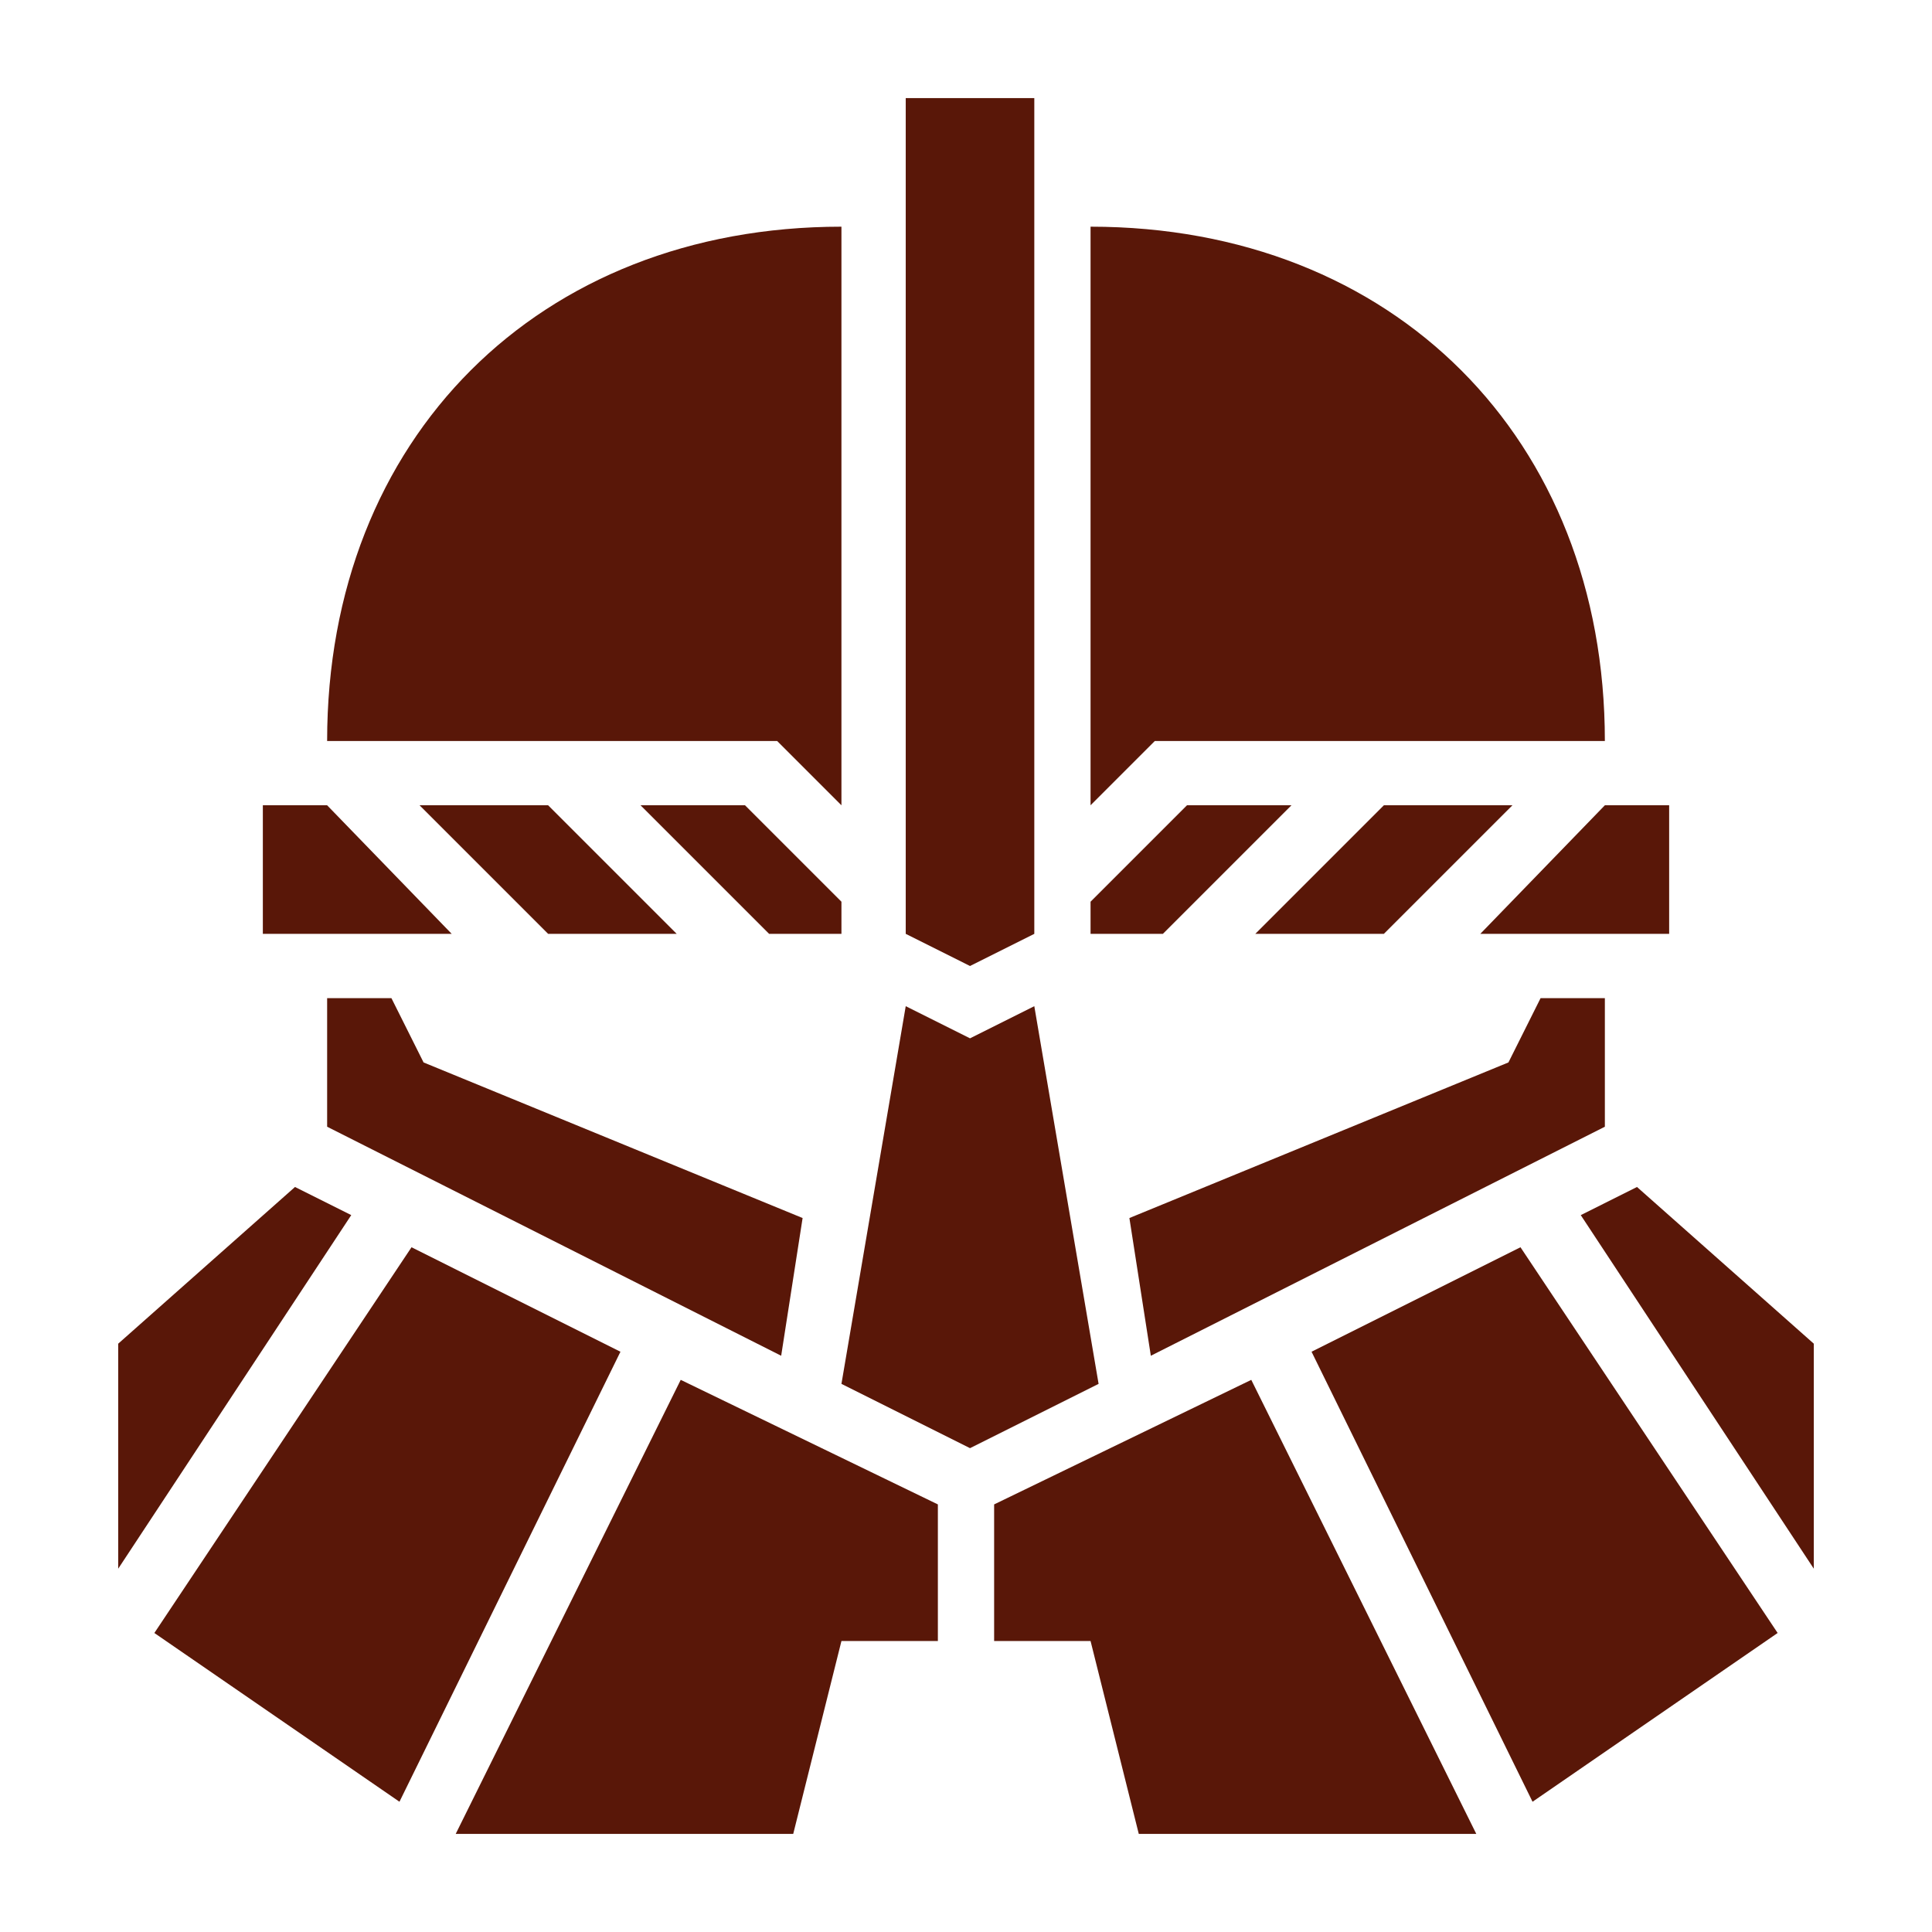
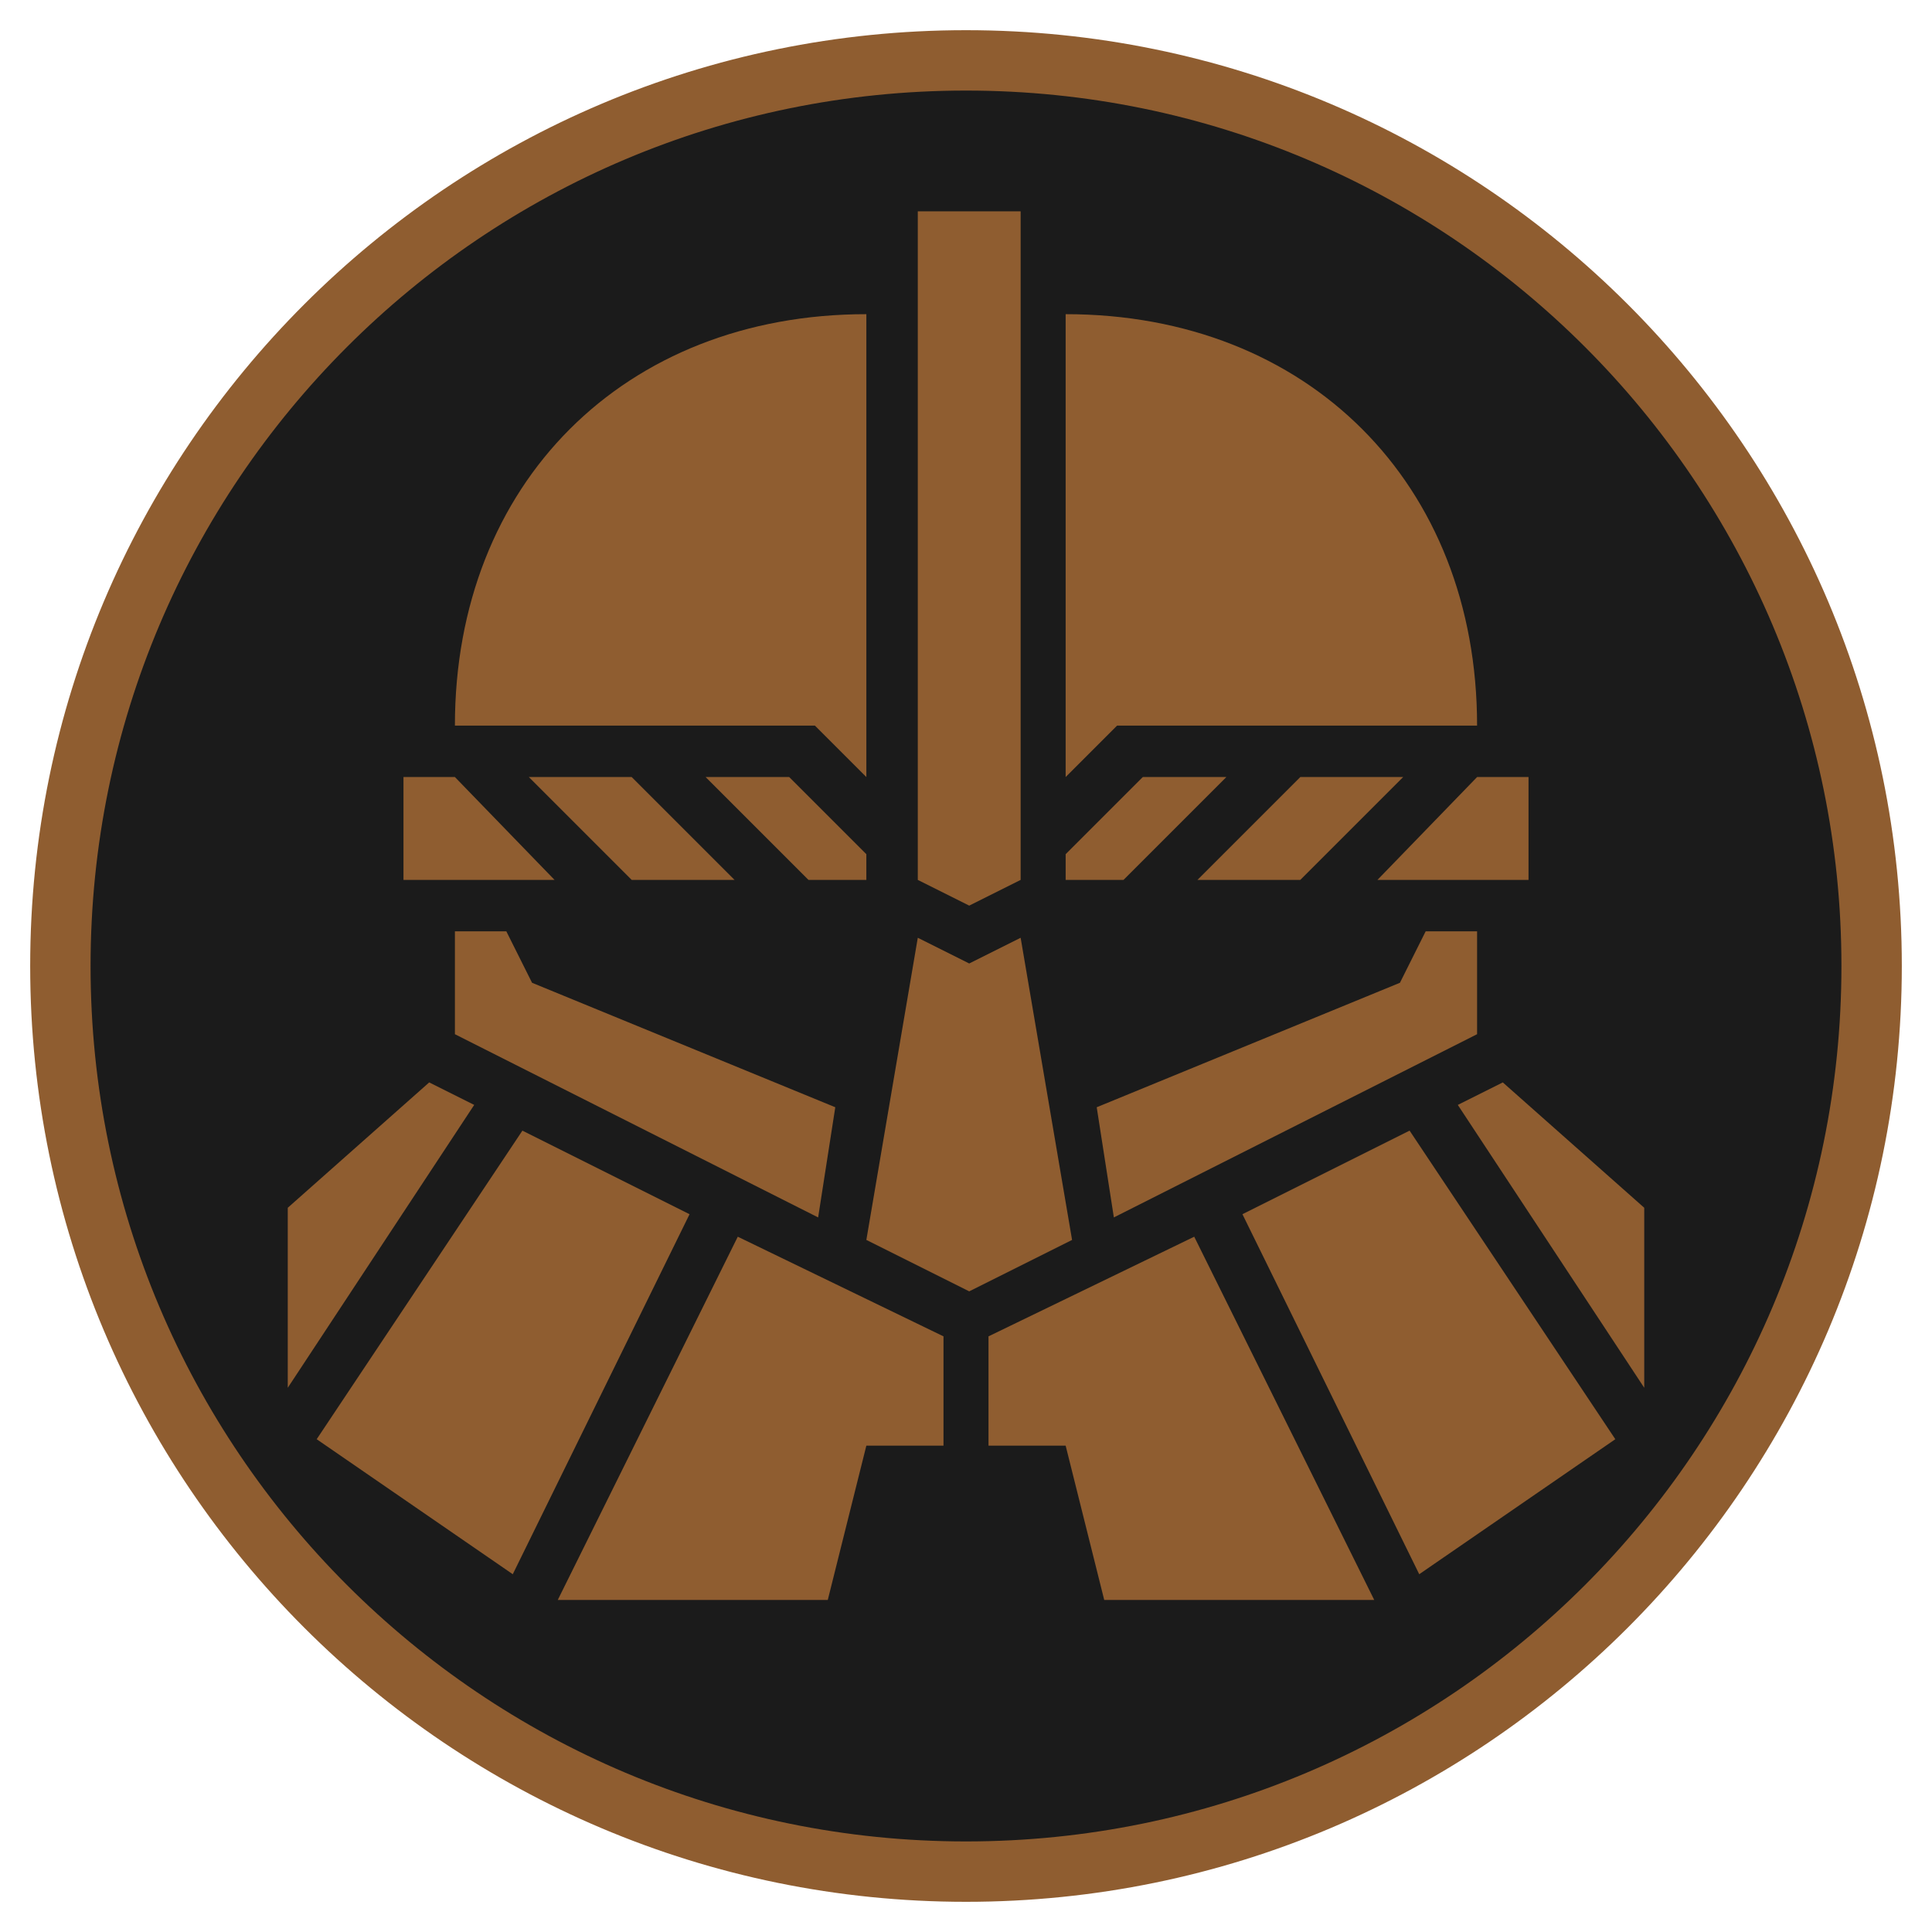
<svg xmlns="http://www.w3.org/2000/svg" style="height: 512px; width: 512px;" viewBox="0 0 512 512">
-   <g class="" style="" transform="translate(0,0)">
-     <path d="M240.028 26v221.481L257.065 256l17.037-8.519V26h-34.074zM222.99 60.074c-80.22 0-136.297 56.077-136.297 136.296h119.26l17.037 17.037V60.074zm66.018 0v153.333l17.037-17.037h119.26c0-80.219-56.077-136.296-136.297-136.296zM69.657 213.407v34.074h50.047l-33.01-34.074H69.657zm41.528 0 34.074 34.074h34.074l-34.074-34.074h-34.074zm58.565 0 34.074 34.074h19.167v-8.518l-25.556-25.556H169.75zm144.815 0-25.556 25.556v8.518h19.167l34.074-34.074h-27.685zm52.176 0-34.074 34.074h34.074l34.074-34.074H366.74zm58.565 0-33.01 34.074h50.047v-34.074h-17.037zM86.694 264.52v34.074l120.325 60.694 5.68-36.497-100.449-41.234-8.519-17.037H86.694zm321.575 0-8.519 17.037-100.448 41.234 5.68 36.497 120.324-60.694V264.52h-17.037zm-168.241 2.13L222.99 366.74l34.074 17.037 34.074-17.037-17.037-100.093-17.037 8.519-17.037-8.519zM78.176 314.564l-46.852 41.528v59.63l61.76-93.704-14.908-7.454zm355.648 0-14.907 7.454 61.759 93.703v-59.63l-46.852-41.527zm-324.768 15.972L40.907 432.759l64.954 44.722 58.565-119.259-55.37-27.685zm293.888 0-55.37 27.685 58.565 119.26 64.954-44.723-68.149-102.222zm-222.546 35.139L120.768 486h89.445l12.778-51.111h25.555v-36.204l-68.148-33.01zm151.204 0-68.148 33.01v36.203h25.555L301.787 486h89.444l-59.63-120.324z" fill="#591708" fill-opacity="1" />
+   <circle cx="256" cy="256" r="240" fill="#1b1b1b" fill-opacity="1" stroke="#8f5d30" stroke-opacity="1" stroke-width="16" />
+   <g class="" style="" transform="translate(0,-16)">
+     <path d="M240.028 26v221.481L257.065 256l17.037-8.519V26h-34.074zM222.99 60.074c-80.22 0-136.297 56.077-136.297 136.296h119.26l17.037 17.037V60.074zm66.018 0v153.333l17.037-17.037h119.26c0-80.219-56.077-136.296-136.297-136.296zM69.657 213.407v34.074h50.047l-33.01-34.074H69.657zm41.528 0 34.074 34.074h34.074l-34.074-34.074h-34.074zm58.565 0 34.074 34.074h19.167v-8.518l-25.556-25.556H169.75zm144.815 0-25.556 25.556v8.518h19.167l34.074-34.074h-27.685zm52.176 0-34.074 34.074h34.074l34.074-34.074H366.74zm58.565 0-33.01 34.074h50.047v-34.074h-17.037zM86.694 264.52v34.074l120.325 60.694 5.68-36.497-100.449-41.234-8.519-17.037H86.694zm321.575 0-8.519 17.037-100.448 41.234 5.68 36.497 120.324-60.694V264.52h-17.037zm-168.241 2.13L222.99 366.74l34.074 17.037 34.074-17.037-17.037-100.093-17.037 8.519-17.037-8.519zM78.176 314.564l-46.852 41.528v59.63l61.76-93.704-14.908-7.454zm355.648 0-14.907 7.454 61.759 93.703v-59.63l-46.852-41.527zm-324.768 15.972L40.907 432.759l64.954 44.722 58.565-119.259-55.37-27.685zm293.888 0-55.37 27.685 58.565 119.26 64.954-44.723-68.149-102.222zm-222.546 35.139L120.768 486h89.445l12.778-51.111h25.555v-36.204l-68.148-33.01zm151.204 0-68.148 33.01v36.203h25.555L301.787 486h89.444l-59.63-120.324z" fill="#8f5d30" fill-opacity="1" transform="translate(51.2, 51.2) scale(0.8, 0.8) rotate(0, 256, 256) skewX(0) skewY(0)" />
  </g>
</svg>
